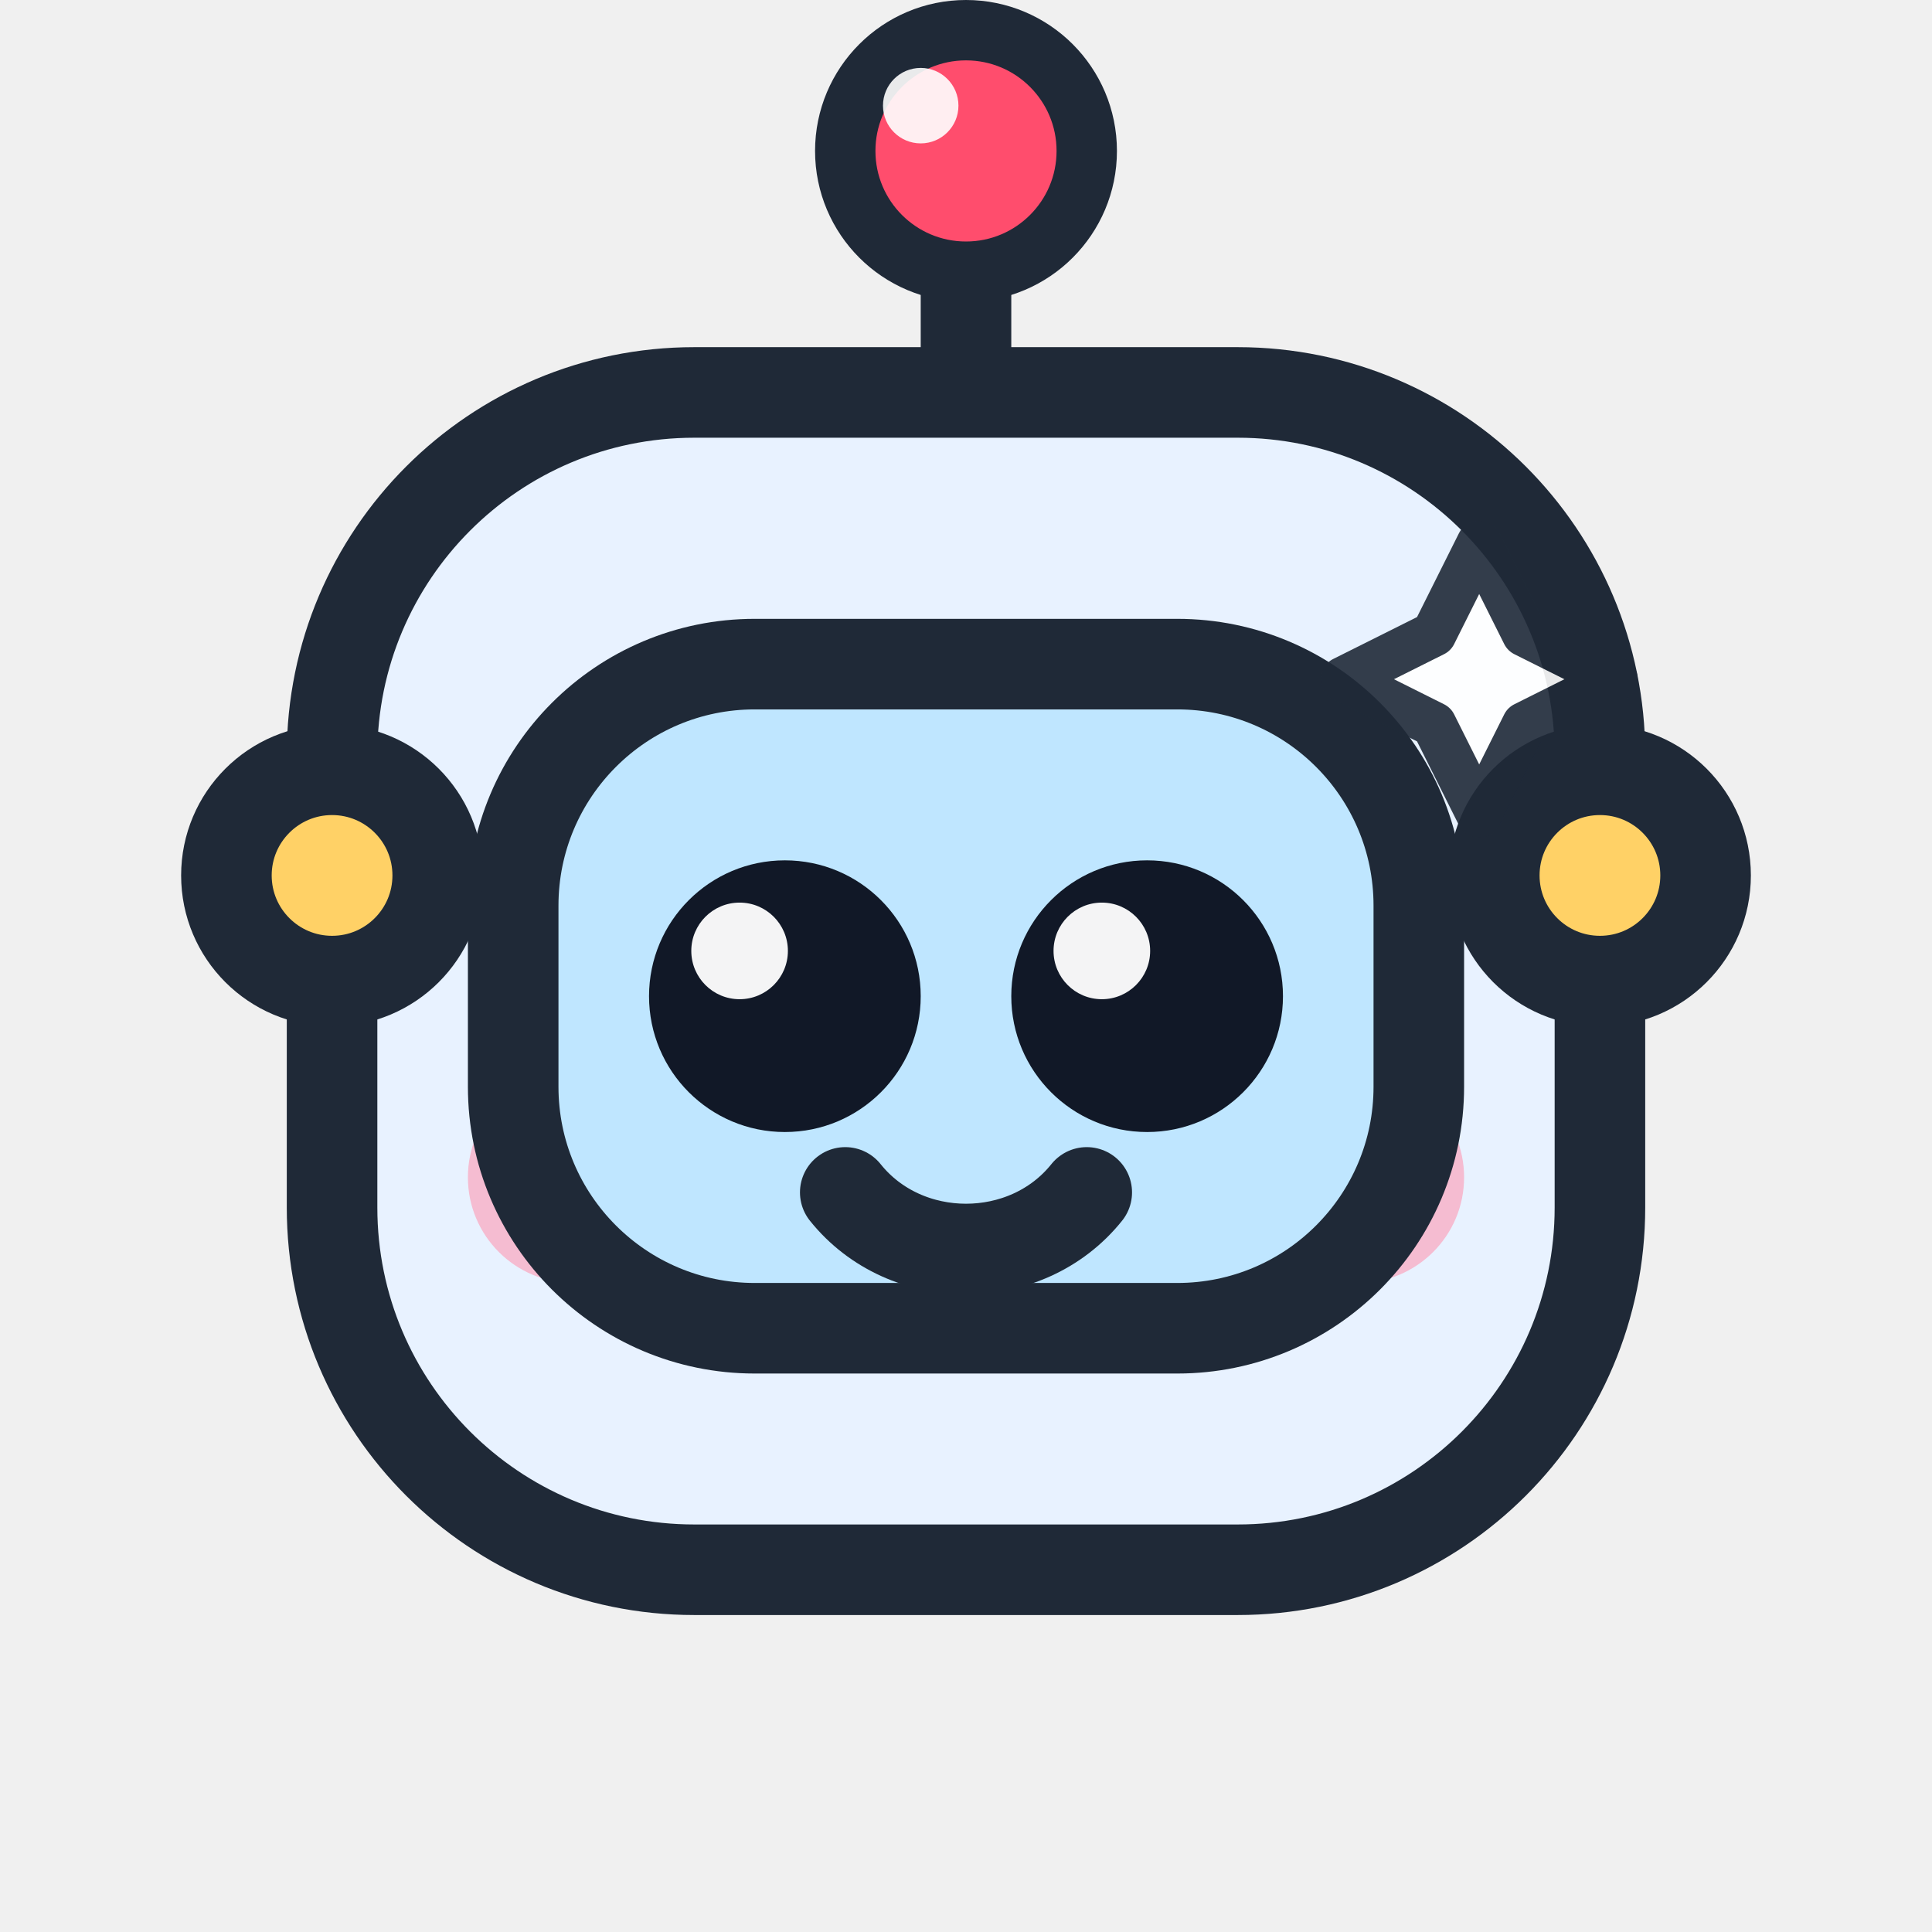
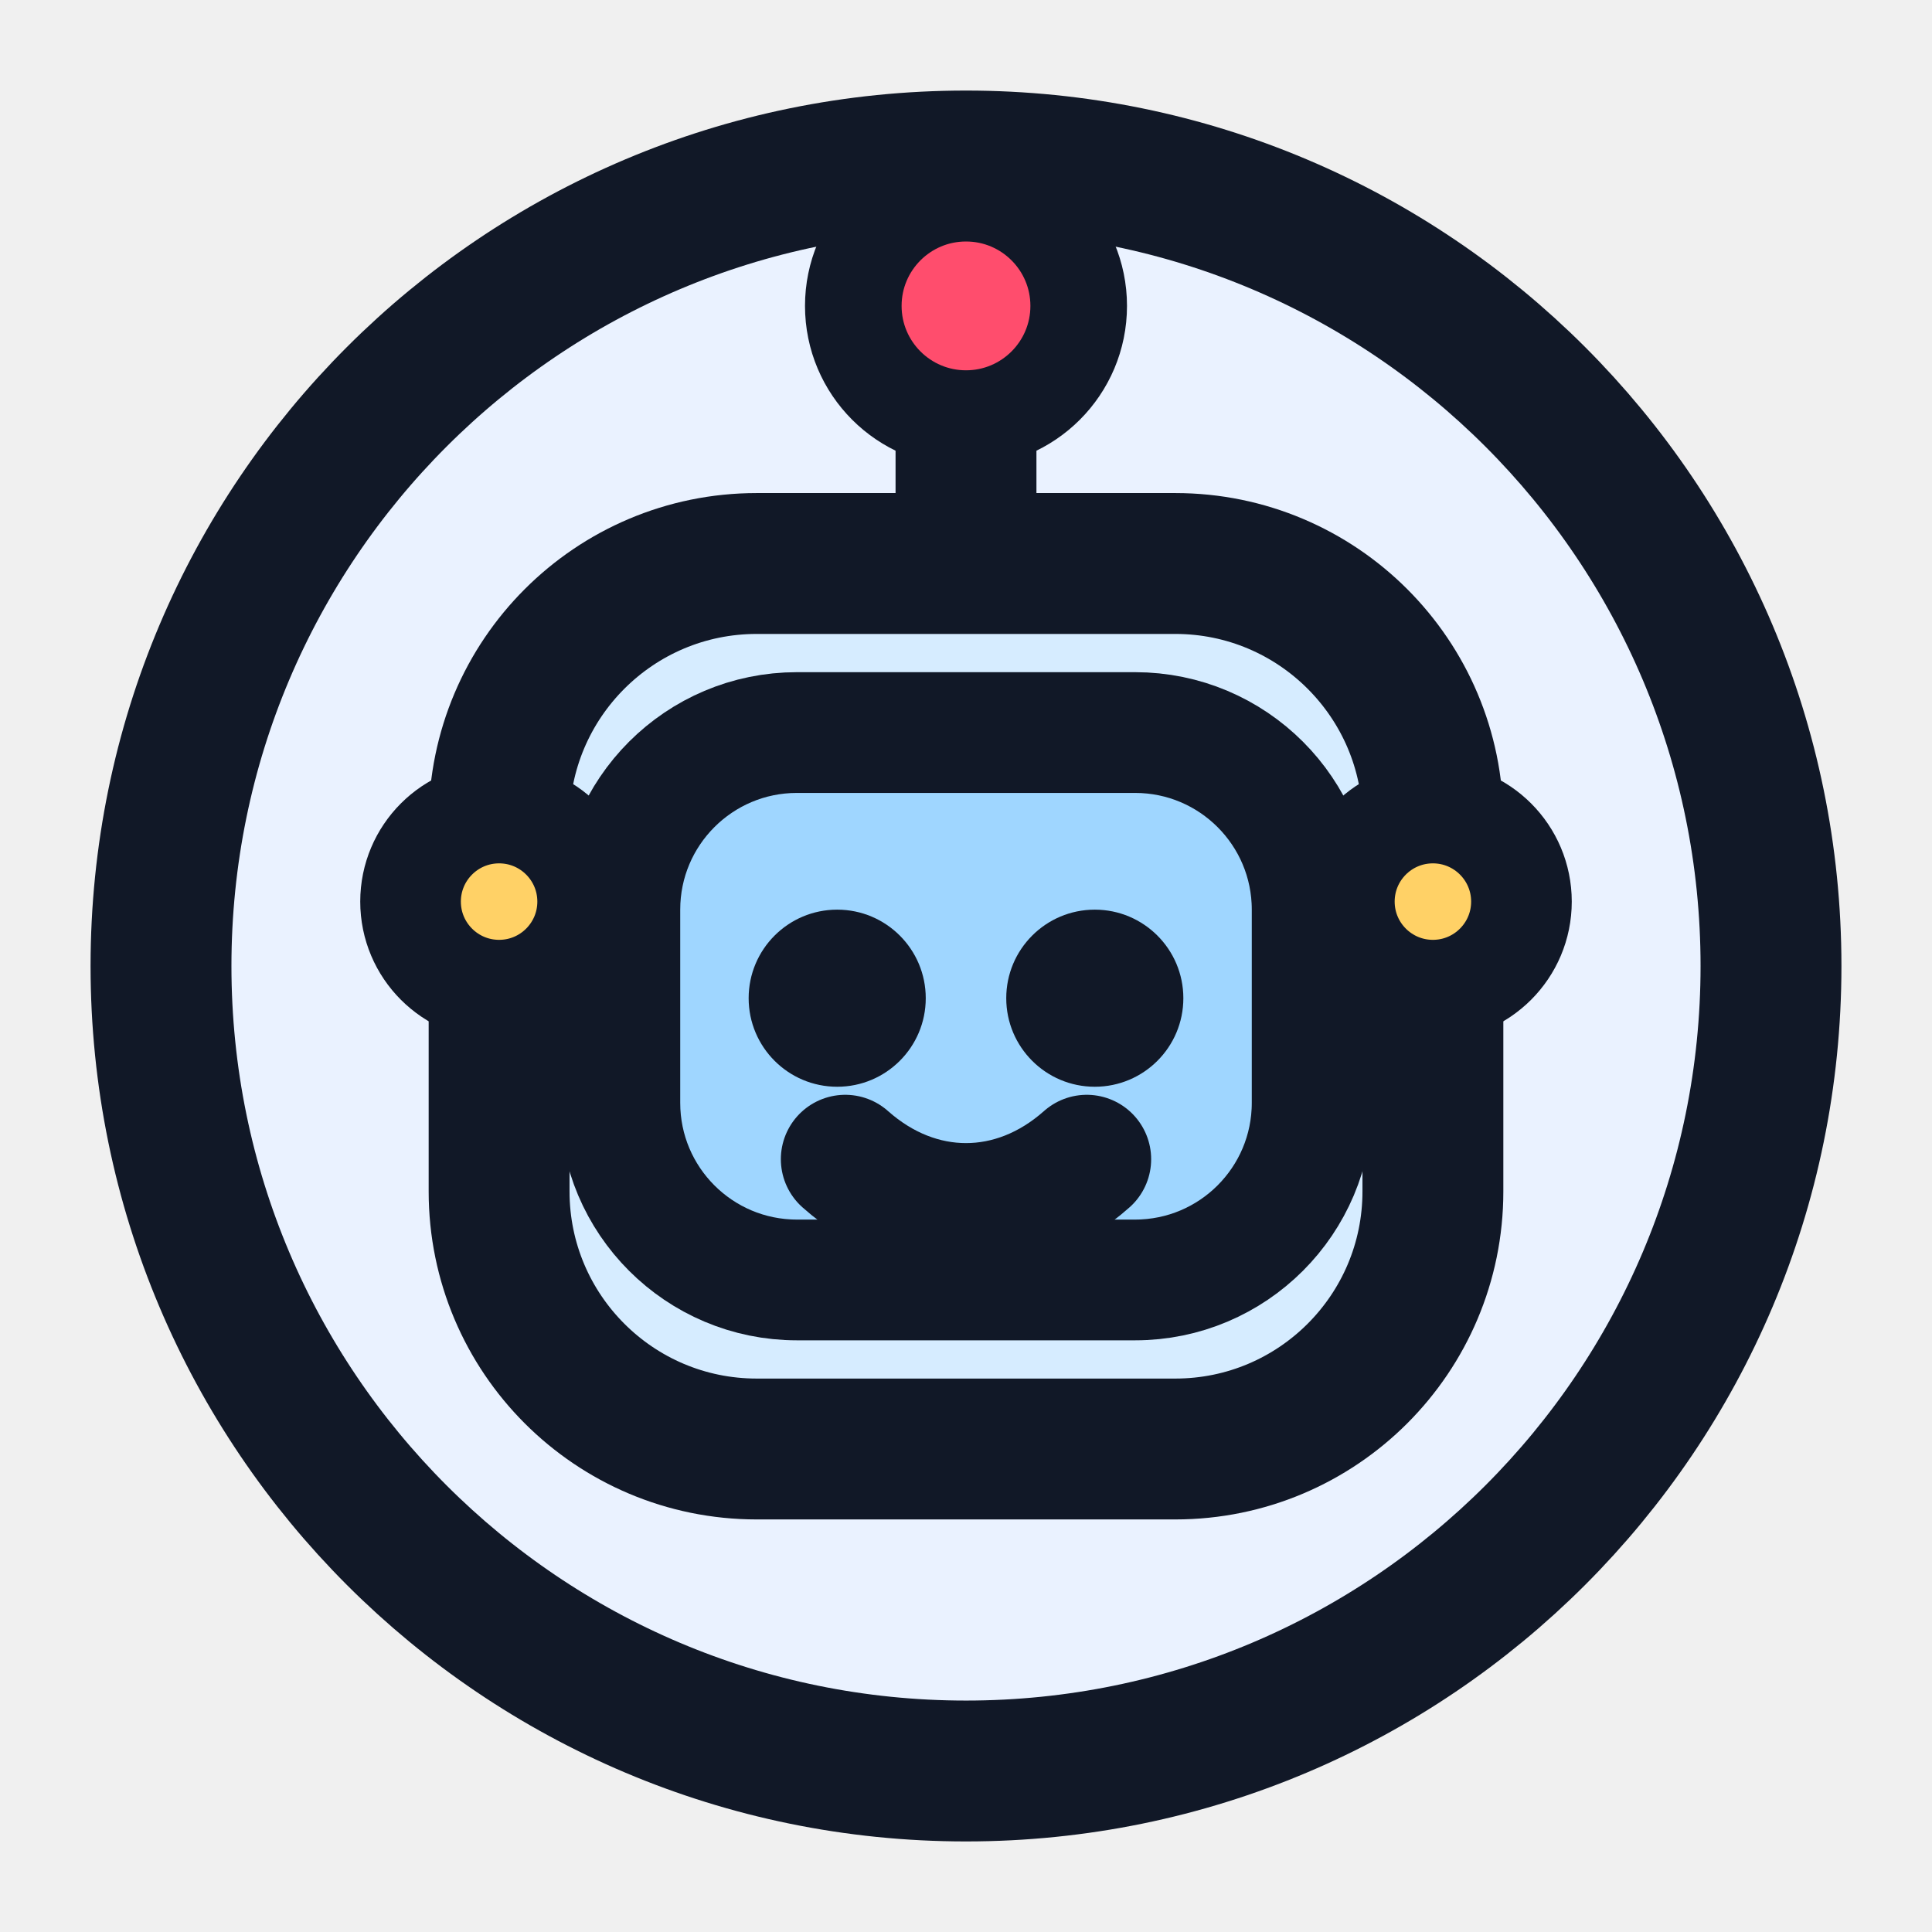
- <svg xmlns="http://www.w3.org/2000/svg" viewBox="0 0 128 128" role="img" aria-label="Cute robot emoji">
-   <g>
-     <line x1="64" y1="12" x2="64" y2="24" stroke="#1f2937" stroke-width="6" stroke-linecap="round" />
-     <circle cx="64" cy="10" r="8" fill="#ff4d6d" stroke="#1f2937" stroke-width="4" />
-     <circle cx="61" cy="7" r="2.5" fill="#ffffff" opacity="0.9" />
-   </g>
-   <rect x="22" y="26" width="84" height="78" rx="24" fill="#e8f2ff" stroke="#1f2937" stroke-width="6" />
-   <circle cx="38" cy="78" r="7" fill="#ff8fab" opacity="0.55" />
-   <circle cx="90" cy="78" r="7" fill="#ff8fab" opacity="0.55" />
-   <rect x="34" y="44" width="60" height="44" rx="16" fill="#bfe6ff" stroke="#1f2937" stroke-width="6" />
-   <g>
-     <circle cx="52" cy="66" r="9" fill="#111827" />
-     <circle cx="76" cy="66" r="9" fill="#111827" />
-     <circle cx="49" cy="63" r="3.2" fill="#ffffff" opacity="0.95" />
-     <circle cx="73" cy="63" r="3.2" fill="#ffffff" opacity="0.95" />
-   </g>
-   <path d="M56 79 C60 84, 68 84, 72 79" fill="none" stroke="#1f2937" stroke-width="6" stroke-linecap="round" />
-   <g>
-     <circle cx="22" cy="58" r="7" fill="#ffd166" stroke="#1f2937" stroke-width="6" />
-     <circle cx="106" cy="58" r="7" fill="#ffd166" stroke="#1f2937" stroke-width="6" />
-   </g>
-   <g opacity="0.9">
-     <path d="M98 36 L101 42 L107 45 L101 48 L98 54 L95 48 L89 45 L95 42 Z" fill="#ffffff" />
-     <path d="M98 36 L101 42 L107 45 L101 48 L98 54 L95 48 L89 45 L95 42 Z" fill="none" stroke="#1f2937" stroke-width="3" stroke-linejoin="round" />
-   </g>
+ <svg xmlns="http://www.w3.org/2000/svg" viewBox="0 0 24 24" role="img" aria-label="Robot emoji">
+   <circle cx="12" cy="12" r="10" fill="#EAF2FF" stroke="#111827" stroke-width="1.75" />
+   <path d="M12 4.2v2.2" stroke="#111827" stroke-width="1.75" stroke-linecap="round" />
+   <circle cx="12" cy="3.8" r="1.4" fill="#FF4D6D" stroke="#111827" stroke-width="1.2" />
+   <rect x="6.2" y="7" width="11.6" height="11" rx="3.2" fill="#D6ECFF" stroke="#111827" stroke-width="1.75" />
+   <rect x="7.7" y="9.1" width="8.6" height="6.8" rx="2.2" fill="#9FD6FF" stroke="#111827" stroke-width="1.5" />
+   <circle cx="10.4" cy="12.4" r="1.1" fill="#111827" />
+   <circle cx="13.6" cy="12.4" r="1.1" fill="#111827" />
+   <path d="M10.5 14.4c.9.8 2.1.8 3 0" fill="none" stroke="#111827" stroke-width="1.6" stroke-linecap="round" />
+   <circle cx="6.2" cy="11.2" r="1.1" fill="#FFD166" stroke="#111827" stroke-width="1.25" />
+   <circle cx="17.8" cy="11.2" r="1.1" fill="#FFD166" stroke="#111827" stroke-width="1.25" />
</svg>
